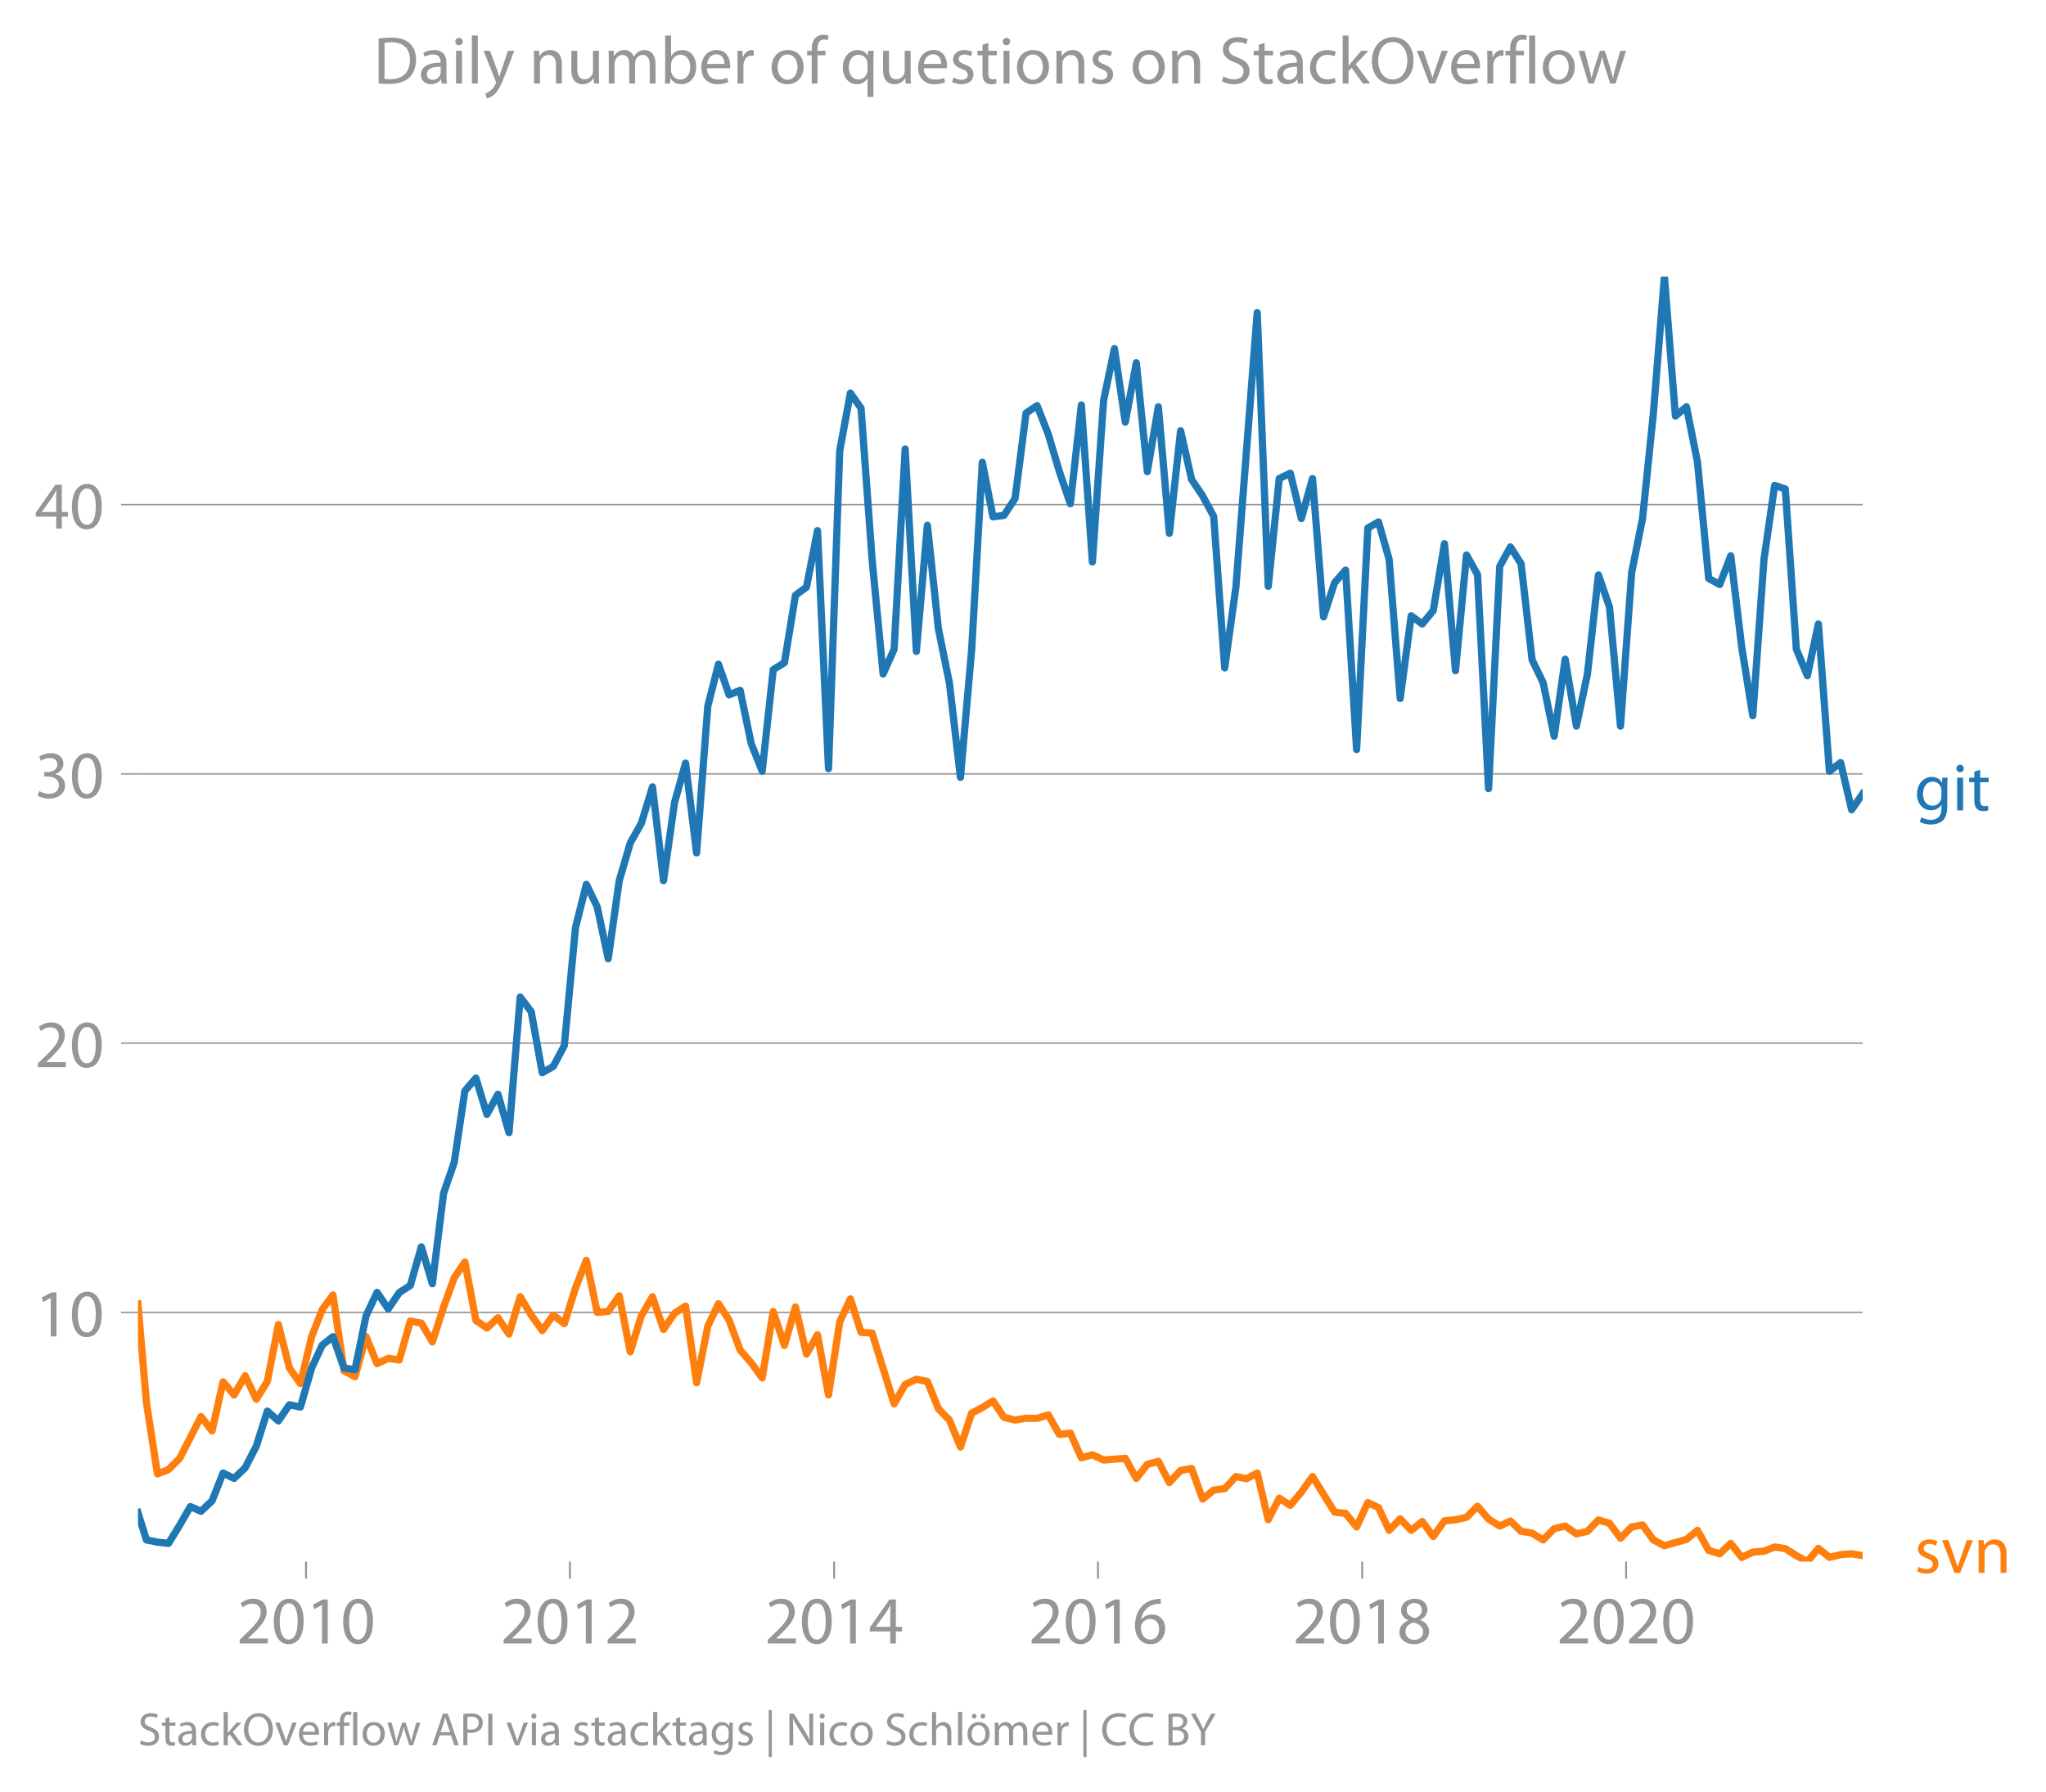
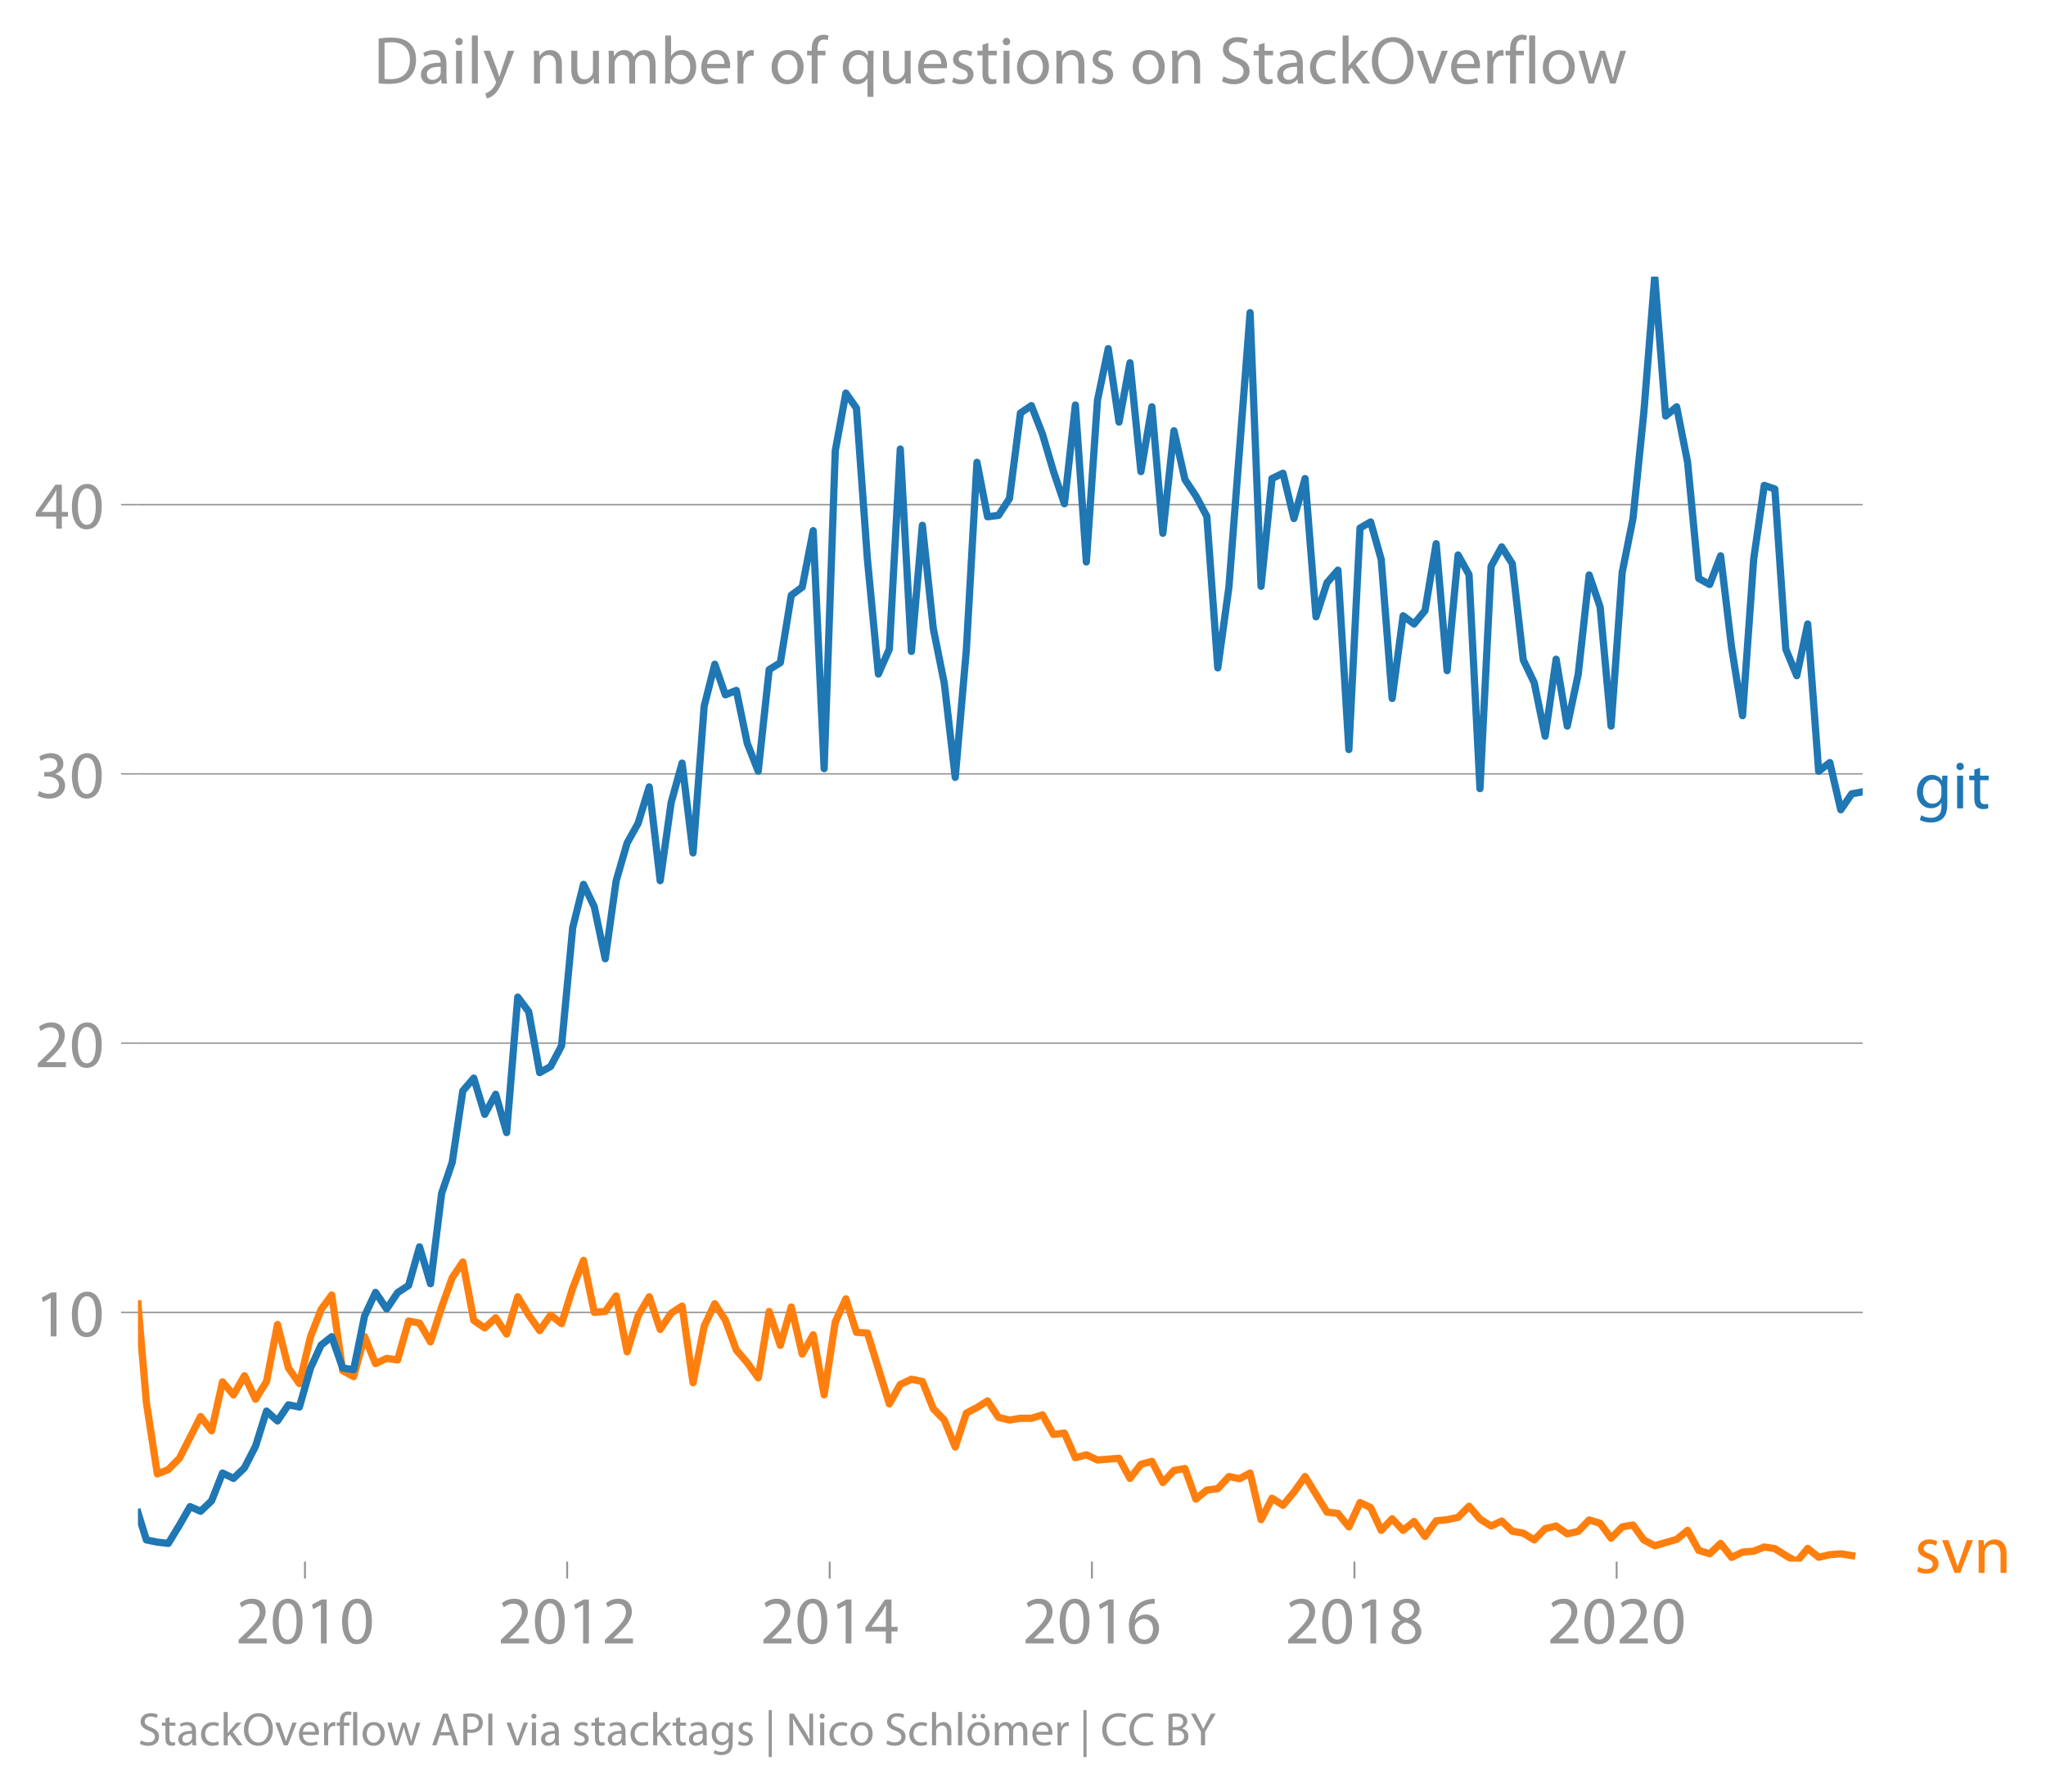
<svg xmlns="http://www.w3.org/2000/svg" xmlns:xlink="http://www.w3.org/1999/xlink" height="494.759" viewBox="0 0 423.643 371.069" width="564.857">
  <defs>
    <style>*{stroke-linecap:butt;stroke-linejoin:round}</style>
  </defs>
  <g id="figure_1">
    <path d="M0 371.07h423.643V0H0z" style="fill:none" id="patch_1" />
    <g id="axes_1">
      <path d="M28.563 323.405h357.12V57.293H28.563z" style="fill:none" id="patch_2" />
      <g id="matplotlib.axis_1">
        <g id="xtick_1">
          <g id="line2d_1">
            <defs>
-               <path d="M0 0v3.5" id="maf3d3c72cd" style="stroke:#969696;stroke-width:.4" />
-             </defs>
-             <use style="fill:#969696;stroke:#969696;stroke-width:.4" x="63.366" xlink:href="#maf3d3c72cd" y="323.405" />
-           </g>
-           <g style="fill:#969696" transform="matrix(.14 0 0 -.14 49.002 340.345)" id="text_1">
+               <path d="M0 0v3.5" id="m9267865792" style="stroke:#969696;stroke-width:.4" />
+             </defs>
+             <use style="fill:#969696;stroke:#969696;stroke-width:.4" x="63.145" xlink:href="#m9267865792" y="323.405" />
+           </g>
+           <g style="fill:#969696" transform="matrix(.14 0 0 -.14 48.782 340.345)" id="text_1">
            <defs>
              <path d="M2944 0v467H1075v13l333 307c877 845 1434 1466 1434 2234 0 595-378 1209-1274 1209-480 0-890-179-1178-422l180-397c192 160 505 352 883 352 621 0 825-390 825-813-6-627-486-1164-1548-2176L288 346V0h2656z" id="MyriadPro-Regular-32" transform="scale(.01563)" />
              <path d="M1677 4230c-845 0-1447-768-1447-2163C243 691 794-70 1606-70c922 0 1447 780 1447 2195 0 1325-499 2105-1376 2105zm-32-435c582 0 845-672 845-1696 0-1062-276-1734-852-1734-512 0-844 614-844 1696 0 1133 358 1734 851 1734z" id="MyriadPro-Regular-30" transform="scale(.01563)" />
              <path d="M1510 0h544v4160h-480l-908-486 108-429 724 390h12V0z" id="MyriadPro-Regular-31" transform="scale(.01563)" />
            </defs>
            <use xlink:href="#MyriadPro-Regular-32" />
            <use x="51.3" xlink:href="#MyriadPro-Regular-30" />
            <use x="102.6" xlink:href="#MyriadPro-Regular-31" />
            <use x="153.9" xlink:href="#MyriadPro-Regular-30" />
          </g>
        </g>
        <g id="xtick_2">
-           <use style="fill:#969696;stroke:#969696;stroke-width:.4" x="118.002" xlink:href="#maf3d3c72cd" y="323.405" id="line2d_2" />
-           <g style="fill:#969696" transform="matrix(.14 0 0 -.14 103.639 340.345)" id="text_2">
+           <use style="fill:#969696;stroke:#969696;stroke-width:.4" x="117.434" xlink:href="#m9267865792" y="323.405" id="line2d_2" />
+           <g style="fill:#969696" transform="matrix(.14 0 0 -.14 103.071 340.345)" id="text_2">
            <use xlink:href="#MyriadPro-Regular-32" />
            <use x="51.3" xlink:href="#MyriadPro-Regular-30" />
            <use x="102.6" xlink:href="#MyriadPro-Regular-31" />
            <use x="153.9" xlink:href="#MyriadPro-Regular-32" />
          </g>
        </g>
        <g id="xtick_3">
-           <use style="fill:#969696;stroke:#969696;stroke-width:.4" x="172.713" xlink:href="#maf3d3c72cd" y="323.405" id="line2d_3" />
-           <g style="fill:#969696" transform="matrix(.14 0 0 -.14 158.35 340.345)" id="text_3">
+           <use style="fill:#969696;stroke:#969696;stroke-width:.4" x="171.798" xlink:href="#m9267865792" y="323.405" id="line2d_3" />
+           <g style="fill:#969696" transform="matrix(.14 0 0 -.14 157.435 340.345)" id="text_3">
            <defs>
              <path d="M2560 0v1133h582v441h-582v2586h-608L96 1504v-371h1933V0h531zM666 1574v13l1017 1415c115 192 218 371 346 614h19c-13-218-19-435-19-653V1574H666z" id="MyriadPro-Regular-34" transform="scale(.01563)" />
            </defs>
            <use xlink:href="#MyriadPro-Regular-32" />
            <use x="51.3" xlink:href="#MyriadPro-Regular-30" />
            <use x="102.6" xlink:href="#MyriadPro-Regular-31" />
            <use x="153.9" xlink:href="#MyriadPro-Regular-34" />
          </g>
        </g>
        <g id="xtick_4">
-           <use style="fill:#969696;stroke:#969696;stroke-width:.4" x="227.349" xlink:href="#maf3d3c72cd" y="323.405" id="line2d_4" />
-           <g style="fill:#969696" transform="matrix(.14 0 0 -.14 212.986 340.345)" id="text_4">
+           <use style="fill:#969696;stroke:#969696;stroke-width:.4" x="226.087" xlink:href="#m9267865792" y="323.405" id="line2d_4" />
+           <g style="fill:#969696" transform="matrix(.14 0 0 -.14 211.724 340.345)" id="text_4">
            <defs>
              <path d="M2662 4224c-102 0-243-6-409-32-525-64-986-275-1331-614-410-410-704-1056-704-1876C218 621 800-70 1690-70c864 0 1382 704 1382 1465 0 813-518 1344-1254 1344-461 0-807-217-1005-480h-19c96 685 563 1331 1446 1479 160 25 307 32 422 25v461zM1690 365c-589 0-903 505-916 1190 0 103 26 186 64 250 154 301 468 512 807 512 518 0 857-359 857-954s-326-998-806-998h-6z" id="MyriadPro-Regular-36" transform="scale(.01563)" />
            </defs>
            <use xlink:href="#MyriadPro-Regular-32" />
            <use x="51.3" xlink:href="#MyriadPro-Regular-30" />
            <use x="102.6" xlink:href="#MyriadPro-Regular-31" />
            <use x="153.9" xlink:href="#MyriadPro-Regular-36" />
          </g>
        </g>
        <g id="xtick_5">
-           <use style="fill:#969696;stroke:#969696;stroke-width:.4" x="282.06" xlink:href="#maf3d3c72cd" y="323.405" id="line2d_5" />
-           <g style="fill:#969696" transform="matrix(.14 0 0 -.14 267.697 340.345)" id="text_5">
+           <use style="fill:#969696;stroke:#969696;stroke-width:.4" x="280.451" xlink:href="#m9267865792" y="323.405" id="line2d_5" />
+           <g style="fill:#969696" transform="matrix(.14 0 0 -.14 266.088 340.345)" id="text_5">
            <defs>
              <path d="M1062 2170c-512-218-825-589-825-1114C237 448 762-70 1632-70c794 0 1414 486 1414 1209 0 506-320 871-838 1075v20c512 243 685 620 685 972 0 519-403 1024-1210 1024-729 0-1286-448-1286-1107 0-358 198-717 659-934l6-19zm583-1831c-531 0-851 371-832 794 0 397 262 717 749 857 563-160 915-403 915-908 0-423-327-743-832-743zm6 3488c506 0 704-345 704-678 0-378-275-634-633-755-480 128-794 352-794 768 0 358 256 665 723 665z" id="MyriadPro-Regular-38" transform="scale(.01563)" />
            </defs>
            <use xlink:href="#MyriadPro-Regular-32" />
            <use x="51.3" xlink:href="#MyriadPro-Regular-30" />
            <use x="102.6" xlink:href="#MyriadPro-Regular-31" />
            <use x="153.9" xlink:href="#MyriadPro-Regular-38" />
          </g>
        </g>
        <g id="xtick_6">
-           <use style="fill:#969696;stroke:#969696;stroke-width:.4" x="336.696" xlink:href="#maf3d3c72cd" y="323.405" id="line2d_6" />
-           <g style="fill:#969696" transform="matrix(.14 0 0 -.14 322.333 340.345)" id="text_6">
+           <use style="fill:#969696;stroke:#969696;stroke-width:.4" x="334.74" xlink:href="#m9267865792" y="323.405" id="line2d_6" />
+           <g style="fill:#969696" transform="matrix(.14 0 0 -.14 320.377 340.345)" id="text_6">
            <use xlink:href="#MyriadPro-Regular-32" />
            <use x="51.3" xlink:href="#MyriadPro-Regular-30" />
            <use x="102.6" xlink:href="#MyriadPro-Regular-32" />
            <use x="153.9" xlink:href="#MyriadPro-Regular-30" />
          </g>
        </g>
      </g>
      <g id="matplotlib.axis_2">
        <g id="ytick_1">
-           <path clip-path="url(#p93c1621ff9)" d="M28.563 271.782h357.12" style="fill:none;stroke:#969696;stroke-linecap:square;stroke-width:.3" id="line2d_7" />
+           <path clip-path="url(#p20d7407ee3)" d="M28.563 271.782h357.12" style="fill:none;stroke:#969696;stroke-linecap:square;stroke-width:.3" id="line2d_7" />
          <g id="line2d_8">
            <defs>
-               <path d="M0 0h-3.5" id="m67d2a763c3" style="stroke:#969696;stroke-width:.3" />
-             </defs>
-             <use style="fill:#969696;stroke:#969696;stroke-width:.3" x="28.563" xlink:href="#m67d2a763c3" y="271.782" />
+               <path d="M0 0h-3.5" id="md02a6992a7" style="stroke:#969696;stroke-width:.3" />
+             </defs>
+             <use style="fill:#969696;stroke:#969696;stroke-width:.3" x="28.563" xlink:href="#md02a6992a7" y="271.782" />
          </g>
          <g style="fill:#969696" transform="matrix(.14 0 0 -.14 7.2 276.752)" id="text_7">
            <use xlink:href="#MyriadPro-Regular-31" />
            <use x="51.3" xlink:href="#MyriadPro-Regular-30" />
          </g>
        </g>
        <g id="ytick_2">
-           <path clip-path="url(#p93c1621ff9)" d="M28.563 216.023h357.12" style="fill:none;stroke:#969696;stroke-linecap:square;stroke-width:.3" id="line2d_9" />
-           <use style="fill:#969696;stroke:#969696;stroke-width:.3" x="28.563" xlink:href="#m67d2a763c3" y="216.023" id="line2d_10" />
+           <path clip-path="url(#p20d7407ee3)" d="M28.563 216.023h357.12" style="fill:none;stroke:#969696;stroke-linecap:square;stroke-width:.3" id="line2d_9" />
+           <use style="fill:#969696;stroke:#969696;stroke-width:.3" x="28.563" xlink:href="#md02a6992a7" y="216.023" id="line2d_10" />
          <g style="fill:#969696" transform="matrix(.14 0 0 -.14 7.2 220.993)" id="text_8">
            <use xlink:href="#MyriadPro-Regular-32" />
            <use x="51.3" xlink:href="#MyriadPro-Regular-30" />
          </g>
        </g>
        <g id="ytick_3">
-           <path clip-path="url(#p93c1621ff9)" d="M28.563 160.263h357.12" style="fill:none;stroke:#969696;stroke-linecap:square;stroke-width:.3" id="line2d_11" />
-           <use style="fill:#969696;stroke:#969696;stroke-width:.3" x="28.563" xlink:href="#m67d2a763c3" y="160.263" id="line2d_12" />
+           <path clip-path="url(#p20d7407ee3)" d="M28.563 160.263h357.12" style="fill:none;stroke:#969696;stroke-linecap:square;stroke-width:.3" id="line2d_11" />
+           <use style="fill:#969696;stroke:#969696;stroke-width:.3" x="28.563" xlink:href="#md02a6992a7" y="160.263" id="line2d_12" />
          <g style="fill:#969696" transform="matrix(.14 0 0 -.14 7.2 165.233)" id="text_9">
            <defs>
              <path d="M269 211C474 77 883-70 1350-70c999 0 1517 582 1517 1248 0 582-416 966-928 1068v13c512 186 768 551 768 979 0 506-371 992-1190 992-448 0-871-160-1088-320l147-409c179 128 499 275 832 275 518 0 730-294 730-627 0-493-519-704-928-704H896v-423h314c544 0 1068-249 1075-832 6-345-218-806-941-806-390 0-762 160-922 262L269 211z" id="MyriadPro-Regular-33" transform="scale(.01563)" />
            </defs>
            <use xlink:href="#MyriadPro-Regular-33" />
            <use x="51.3" xlink:href="#MyriadPro-Regular-30" />
          </g>
        </g>
        <g id="ytick_4">
-           <path clip-path="url(#p93c1621ff9)" d="M28.563 104.503h357.12" style="fill:none;stroke:#969696;stroke-linecap:square;stroke-width:.3" id="line2d_13" />
-           <use style="fill:#969696;stroke:#969696;stroke-width:.3" x="28.563" xlink:href="#m67d2a763c3" y="104.503" id="line2d_14" />
+           <path clip-path="url(#p20d7407ee3)" d="M28.563 104.503h357.12" style="fill:none;stroke:#969696;stroke-linecap:square;stroke-width:.3" id="line2d_13" />
+           <use style="fill:#969696;stroke:#969696;stroke-width:.3" x="28.563" xlink:href="#md02a6992a7" y="104.503" id="line2d_14" />
          <g style="fill:#969696" transform="matrix(.14 0 0 -.14 7.2 109.473)" id="text_10">
            <use xlink:href="#MyriadPro-Regular-34" />
            <use x="51.3" xlink:href="#MyriadPro-Regular-30" />
          </g>
        </g>
      </g>
-       <path clip-path="url(#p93c1621ff9)" d="m28.563 270.04 1.76 20.449 2.282 14.75 2.282-.9 2.32-2.338 4.415-8.634 2.284 2.95 2.283-10.145 2.283 2.71 2.282-3.97 2.32 4.857 2.283-3.675 2.285-11.793 2.28 9.005 2.284 3.226 2.32-9.713 2.208-5.634 2.206-3 2.284 15.679 2.283 1.229 2.283-8.292 2.282 5.594 2.32-1.08 2.283.318 2.285-8.052 2.28.432 2.284 3.885 2.32-7.195 2.208-6.09 2.206-3.263 2.284 12.105 2.283 1.565 2.283-2.122 2.283 3.381 2.32-7.734 2.282 3.795 2.285 3.22 2.281-3.22 2.283 1.78 2.32-7.374 2.245-5.731 2.244 10.767 2.284-.185 2.283-3.232 2.283 11.595 2.282-7.458 2.32-3.957 2.283 6.769 2.285-3.352 2.28-1.48 2.284 15.87 2.32-11.692 2.208-4.67 2.206 3.411 2.284 6.188 2.283 2.626 2.283 3.136 2.283-13.748 2.32 7.014 2.282-7.95 2.285 9.75 2.281-3.988 2.283 12.441 2.32-15.11 2.208-4.766 2.206 6.925 2.284.138 4.566 14.684 2.283-4.03 2.32-1.079 2.283.462 2.284 5.654 2.281 2.338 2.283 5.576 2.32-7.015 2.208-1.15 2.206-1.368 2.284 3.4 2.283.557 2.283-.371 2.283.012 2.32-.72 2.283 4.053 2.284-.276 2.281 5.109 2.283-.612 2.32 1.08 4.49-.36 2.283 4.167 2.283-2.908 2.283-.624 2.283 4.4 2.32-2.517 2.283-.396 2.284 6.331 2.281-1.87 2.283-.288 2.32-2.518 2.208.456 2.206-1.176 2.285 9.66 2.282-4.443 2.283 1.469 2.283-2.728 2.32-3.238 4.567 7.375 2.281.263 2.283 2.794 2.32-5.036 2.208 1.034 2.206 4.722 2.285-2.398 2.282 2.398 2.283-1.84 2.283 3.099 2.32-3.238 2.283-.234 2.284-.485 2.281-2.303 2.283 2.662 2.32 1.44 2.208-1.035 2.206 2.114 2.285.395 2.282 1.403 2.283-2.332 2.283-.546 2.32 1.62 2.283-.516 2.284-2.363 2.281.69 2.283 3.088 2.32-2.339 2.246-.397 2.243 3.095 2.285 1.2 4.565-1.302 2.283-1.876 2.32 4.137 2.283.713 2.284-2.152 2.281 2.896 2.283-1.097 2.32-.18 2.208-.874 2.206.334 2.285 1.445 2.282 1.253 2.283-2.74 2.283 1.84 2.32-.539 2.283-.186 2.284.366h0" style="fill:none;stroke:#ff7f0e;stroke-linecap:square;stroke-width:1.5" id="line2d_15" />
-       <path clip-path="url(#p93c1621ff9)" d="m28.563 313.254 1.76 5.654 2.282.456 2.282.264 2.32-3.777 2.209-3.842 2.206.964 2.284-2.159 2.283-5.756 2.283 1.11 2.282-2.189 2.32-4.497 2.283-7.254 2.285 2.038 2.28-3.34 2.284.462 2.32-8.094 2.208-4.74 2.206-1.735 2.284 6.487 2.283.348 2.283-11.128 2.282-4.88 2.32 3.417 2.283-3.37 2.285-1.487 2.28-7.992 2.284 7.633 2.32-18.707 2.208-6.424 2.206-14.8 2.284-2.645 2.283 7.501 2.283-4.155 2.283 7.932 2.32-28.06 2.282 3.028 2.285 12.621 2.281-1.283 2.283-4.293 2.32-24.462 2.245-8.956 2.244 4.639 2.284 10.768 2.283-16.164 2.283-7.812 2.282-4.06 2.32-7.554 2.283 19.42 2.285-16.182 2.28-8.167 2.284 18.599 2.32-30.398 2.208-8.672 2.206 6.334 2.284-.918 2.283 10.99 2.283 5.738 2.283-21.027 2.32-1.439 2.282-13.963 2.285-1.685 2.281-11.698 2.283 49.29 2.32-65.832 2.208-11.948 2.206 3.134 2.284 31.304 2.283 23.737 2.283-5.15 2.283-41.437 2.32 41.91 2.283-26.123 2.284 21.447 2.281 11.265 2.283 19.492 2.32-26.44 2.208-38.801 2.206 11.28 2.284-.288 2.283-3.489 2.283-17.7 2.283-1.546 2.32 5.936 2.283 7.692 2.284 6.697 2.281-20.451 2.283 32.502 2.32-33.455 2.245-10.718 2.244 15.214 2.284-12.279 2.283 22.532 2.283-13.424 2.283 26.195 2.32-21.225 2.283 10.085 2.284 3.405 2.281 4.215 2.283 31.4 2.32-16.728 4.414-56.84 2.285 56.666 2.282-22.31 2.283-1.11 2.283 9.384 2.32-8.274 2.283 28.63 2.284-7.046 2.281-2.62 2.283 37.155 2.32-45.866 2.208-1.272 2.206 7.747 2.285 28.815 2.282-17.124 2.283 1.697 2.283-2.776 2.32-13.85 2.283 26.291 2.284-23.952 2.281 4.065 2.283 44.32 2.32-46.047 2.208-4.009 2.206 3.47 2.285 19.923 2.282 4.718 2.283 11.08 2.283-15.936 2.32 13.85 2.283-10.738 2.284-20.56 2.281 6.62 2.283 24.678 2.32-31.837 2.246-11.146 2.243-21.77 2.285-28.324 2.282 28.863 2.283-1.912 2.283 11.445 2.32 24.103 2.283 1.253 2.284-5.93 2.281 18.94 2.283 14.157 2.32-32.377 2.208-15.315 2.206.745 2.285 33.162 2.282 5.51 2.283-10.714 2.283 30.5 2.32-1.798 2.283 9.772 2.284-3.297h0" style="fill:none;stroke:#1f77b4;stroke-linecap:square;stroke-width:1.5" id="line2d_16" />
-       <g style="fill:#1f77b4" transform="matrix(.14 0 0 -.14 396.397 167.829)" id="text_11">
+       <path clip-path="url(#p20d7407ee3)" d="m28.563 270.04 1.75 20.449 2.266 14.75 2.268-.9L37.153 302l4.386-8.634 2.27 2.95 2.268-10.145 2.268 2.71 2.269-3.97 2.305 4.857 2.268-3.675 2.27-11.793 2.267 9.005 2.268 3.226 2.305-9.713 2.194-5.634 2.193-3 2.27 15.679 2.268 1.229 2.268-8.292 2.268 5.594 2.306-1.08 2.268.318 2.27-8.052 2.266.432 2.269 3.885 2.305-7.195 2.194-6.09 2.192-3.263 2.27 12.105 2.268 1.565 2.269-2.122 2.268 3.381 2.305-7.734 2.269 3.795 2.27 3.22 2.266-3.22 2.268 1.78 2.306-7.374 2.23-5.731 2.23 10.767 2.27-.185 2.268-3.232 2.269 11.595 2.268-7.458 2.305-3.957 2.269 6.769 2.27-3.352 2.266-1.48 2.268 15.87 2.306-11.692 2.194-4.67 2.192 3.411 2.27 6.188 2.268 2.626 2.268 3.136 2.269-13.748 2.305 7.014 2.268-7.95 2.27 9.75 2.267-3.988 2.268 12.441 2.306-15.11 2.193-4.766 2.193 6.925 2.27.138 4.536 14.684 2.268-4.03 2.306-1.079 2.268.462 2.27 5.654 2.267 2.338 2.268 5.576 2.305-7.015 2.194-1.15 2.192-1.368 2.27 3.4 2.269.557 2.268-.371 2.268.012 2.305-.72 2.269 4.053 2.27-.276 2.266 5.109 2.269-.612 2.305 1.08 4.46-.36 2.27 4.167 2.269-2.908 2.268-.624 2.268 4.4 2.306-2.517 2.268-.396 2.27 6.331 2.266-1.87 2.269-.288 2.305-2.518 2.194.456 2.192-1.176 2.27 9.66 2.268-4.443 2.269 1.469 2.268-2.728 2.305-3.238 4.538 7.375 2.267.263 2.268 2.794 2.306-5.036 2.194 1.034 2.192 4.722 2.27-2.398 2.268 2.398 2.268-1.84 2.268 3.099 2.306-3.238 2.268-.234 2.27-.485 2.267-2.303 2.268 2.662 2.305 1.44 2.194-1.035 2.193 2.114 2.27.395 2.268 1.403 2.268-2.332 2.268-.546 2.306 1.62 2.268-.516 2.27-2.363 2.266.69 2.269 3.088 2.305-2.339 2.231-.397 2.23 3.095 2.27 1.2 4.536-1.302 2.268-1.876 2.306 4.137 2.268.713 2.27-2.152 2.266 2.896 2.269-1.097 2.305-.18 2.194-.874 2.192.334 2.27 1.445 2.268 1.253 2.269-2.74 2.268 1.84 2.305-.539 2.269-.186 2.27.366h0" style="fill:none;stroke:#ff7f0e;stroke-linecap:square;stroke-width:1.5" id="line2d_15" />
+       <path clip-path="url(#p20d7407ee3)" d="m28.563 313.254 1.75 5.654 2.266.456 2.268.264 2.306-3.777 2.194-3.842 2.192.964 2.27-2.159 2.268-5.756 2.268 1.11 2.269-2.189 2.305-4.497 2.268-7.254 2.27 2.038 2.267-3.34 2.268.462 2.305-8.094 2.194-4.74 2.193-1.735 2.27 6.487 2.268.348 2.268-11.128 2.268-4.88 2.306 3.417 2.268-3.37 2.27-1.487 2.266-7.992 2.269 7.633 2.305-18.707 2.194-6.424 2.192-14.8 2.27-2.645 2.268 7.501 2.269-4.155 2.268 7.932 2.305-28.06 2.269 3.028 2.27 12.621 2.266-1.283 2.268-4.293 2.306-24.462 2.23-8.956 2.23 4.639 2.27 10.768 2.268-16.164 2.269-7.812 2.268-4.06 2.305-7.554 2.269 19.42 2.27-16.182 2.266-8.167 2.268 18.599 2.306-30.398 2.194-8.672 2.192 6.334 2.27-.918 2.268 10.99 2.268 5.738 2.269-21.027 2.305-1.439 2.268-13.963 2.27-1.685 2.267-11.698 2.268 49.29 2.306-65.832 2.193-11.948 2.193 3.134 2.27 31.304 2.268 23.737 2.268-5.15 2.268-41.437 2.306 41.91 2.268-26.123 2.27 21.447 2.267 11.265 2.268 19.492 2.305-26.44 2.194-38.801 2.192 11.28 2.27-.288 2.269-3.489 2.268-17.7 2.268-1.546 2.305 5.936 2.269 7.692 2.27 6.697 2.266-20.451 2.269 32.502 2.305-33.455L229.47 72.2l2.23 15.214 2.27-12.279 2.268 22.532 2.268-13.424 2.268 26.195 2.306-21.225 2.268 10.085 2.27 3.405 2.266 4.215 2.269 31.4 2.305-16.728 4.386-56.84 2.27 56.666 2.268-22.31 2.269-1.11 2.268 9.384 2.305-8.274 2.268 28.63 2.27-7.046 2.267-2.62 2.268 37.155 2.306-45.866 2.194-1.272 2.192 7.747 2.27 28.815 2.268-17.124 2.268 1.697 2.268-2.776 2.306-13.85 2.268 26.291 2.27-23.952 2.267 4.065 2.268 44.32 2.305-46.047 2.194-4.009 2.193 3.47 2.27 19.923 2.268 4.718 2.268 11.08 2.268-15.936 2.306 13.85 2.268-10.738 2.27-20.56 2.266 6.62 2.269 24.678 2.305-31.837 2.231-11.146 2.23-21.77 2.27-28.324 2.268 28.863 2.268-1.912 2.268 11.445 2.306 24.103 2.268 1.253 2.27-5.93 2.266 18.94 2.269 14.157 2.305-32.377 2.194-15.315 2.192.745 2.27 33.162 2.268 5.51 2.269-10.714 2.268 30.5 2.305-1.798 2.269 9.772 2.27-3.297 2.266-.42h0" style="fill:none;stroke:#1f77b4;stroke-linecap:square;stroke-width:1.5" id="line2d_16" />
+       <g style="fill:#1f77b4" transform="matrix(.14 0 0 -.14 396.397 167.41)" id="text_11">
        <defs>
          <path d="M3110 2246c0 378 13 628 26 852h-493l-25-468h-13c-135 256-429 538-967 538-710 0-1395-595-1395-1645C243 666 794 13 1562 13c480 0 812 230 985 518h13V186c0-781-422-1082-998-1082-384 0-704 115-909 243l-141-429c250-166 659-256 1030-256 391 0 826 90 1127 372 301 268 441 704 441 1414v1798zm-556-928c0-96-13-204-45-300-122-359-435-576-781-576-608 0-915 505-915 1113 0 717 384 1171 921 1171 410 0 685-268 788-595 25-77 32-160 32-256v-557z" id="MyriadPro-Regular-67" transform="scale(.01563)" />
          <path d="M1030 0v3098H467V0h563zM749 4320c-205 0-352-154-352-352 0-192 141-346 339-346 224 0 365 154 358 346 0 198-134 352-345 352z" id="MyriadPro-Regular-69" transform="scale(.01563)" />
          <path d="M595 3667v-569H115v-429h480V979c0-365 58-640 218-806C947 19 1158-70 1421-70c217 0 390 38 499 83l-26 422c-83-25-172-38-326-38-314 0-422 217-422 601v1671h806v429h-806v742l-551-173z" id="MyriadPro-Regular-74" transform="scale(.01563)" />
        </defs>
        <use xlink:href="#MyriadPro-Regular-67" />
        <use x="55.9" xlink:href="#MyriadPro-Regular-69" />
        <use x="79.3" xlink:href="#MyriadPro-Regular-74" />
      </g>
      <g style="fill:#ff7f0e" transform="matrix(.14 0 0 -.14 396.397 325.73)" id="text_12">
        <defs>
          <path d="M250 147C467 19 781-70 1120-70c736 0 1158 390 1158 934 0 461-275 730-812 934-404 154-589 269-589 525 0 231 185 423 518 423 288 0 512-103 634-180l141 410c-173 102-448 192-762 192-666 0-1069-410-1069-909 0-371 263-678 819-877 416-153 576-300 576-569 0-256-192-461-601-461-282 0-576 115-743 224L250 147z" id="MyriadPro-Regular-73" transform="scale(.01563)" />
          <path d="M83 3098 1261 0h537l1216 3098h-588l-602-1741c-102-282-192-538-262-794h-20c-64 256-147 512-249 794L685 3098H83z" id="MyriadPro-Regular-76" transform="scale(.01563)" />
          <path d="M467 0h563v1862c0 96 13 192 39 263 96 313 384 576 755 576 531 0 717-416 717-915V0h563v1850c0 1062-666 1318-1094 1318-512 0-871-288-1024-582h-13l-32 512H442c19-256 25-519 25-839V0z" id="MyriadPro-Regular-6e" transform="scale(.01563)" />
        </defs>
        <use xlink:href="#MyriadPro-Regular-73" />
        <use x="39.6" xlink:href="#MyriadPro-Regular-76" />
        <use x="87.7" xlink:href="#MyriadPro-Regular-6e" />
      </g>
      <g style="fill:#969696" transform="matrix(.09716 0 0 -.09716 28.563 361.44)" id="text_13">
        <defs>
          <path d="M269 211C499 58 954-70 1370-70c1017 0 1510 582 1510 1248 0 633-371 985-1101 1267-595 230-857 429-857 832 0 294 224 646 812 646 391 0 679-128 820-205l153 455c-192 109-512 211-953 211-839 0-1396-499-1396-1171 0-608 436-973 1140-1223 582-224 812-454 812-857 0-435-332-736-902-736-384 0-749 128-998 281L269 211z" id="MyriadPro-Regular-53" transform="scale(.01563)" />
          <path d="M2643 1901c0 621-230 1267-1177 1267-391 0-762-109-1018-275l128-371c218 140 518 230 806 230 634 0 704-461 704-717v-64C890 1978 224 1568 224 819c0-448 320-889 947-889 442 0 775 217 947 460h20l44-390h512c-38 211-51 474-51 742v1159zm-544-858c0-57-13-121-32-179-89-262-345-518-749-518-288 0-531 172-531 537 0 602 698 711 1312 698v-538z" id="MyriadPro-Regular-61" transform="scale(.01563)" />
          <path d="M2579 538c-160-71-371-154-691-154-614 0-1075 442-1075 1158 0 647 384 1172 1094 1172 307 0 519-71 653-148l128 436c-154 76-448 160-781 160-1011 0-1664-692-1664-1645C243 570 851-70 1786-70c416 0 742 108 889 185l-96 423z" id="MyriadPro-Regular-63" transform="scale(.01563)" />
          <path d="M1024 4544H467V0h557v1165l288 320L2381 0h685L1702 1824l1197 1274h-678l-909-1069c-90-109-198-243-275-352h-13v2867z" id="MyriadPro-Regular-6b" transform="scale(.01563)" />
          <path d="M2234 4384c-1152 0-2004-896-2004-2266C230 813 1030-70 2170-70c1100 0 2003 787 2003 2272 0 1280-762 2182-1939 2182zm-26-454c928 0 1376-896 1376-1754 0-979-499-1792-1382-1792-877 0-1376 826-1376 1747 0 947 460 1799 1382 1799z" id="MyriadPro-Regular-4f" transform="scale(.01563)" />
          <path d="M2957 1446c6 58 19 148 19 263 0 569-269 1459-1280 1459-902 0-1453-736-1453-1670C243 563 813-70 1766-70c493 0 832 108 1031 198l-96 403c-211-89-455-160-858-160-563 0-1049 314-1062 1075h2176zM787 1850c45 390 295 915 864 915 634 0 787-557 781-915H787z" id="MyriadPro-Regular-65" transform="scale(.01563)" />
          <path d="M467 0h557v1651c0 96 13 186 26 263 76 422 358 723 755 723 77 0 134-7 192-19v531c-51 13-96 19-160 19-378 0-717-262-858-678h-25l-20 608H442c19-288 25-602 25-967V0z" id="MyriadPro-Regular-72" transform="scale(.01563)" />
          <path d="M1082 0v2669h748v429h-748v166c0 474 121 896 601 896 160 0 275-32 359-70l76 435c-108 45-281 89-480 89-262 0-544-83-755-288-262-249-358-646-358-1081v-147H90v-429h435V0h557z" id="MyriadPro-Regular-66" transform="scale(.01563)" />
          <path d="M467 0h563v4544H467V0z" id="MyriadPro-Regular-6c" transform="scale(.01563)" />
          <path d="M1779 3168c-857 0-1536-608-1536-1645C243 544 890-70 1728-70c749 0 1542 499 1542 1644 0 948-601 1594-1491 1594zm-13-422c666 0 928-666 928-1191 0-697-403-1203-940-1203-551 0-941 512-941 1190 0 589 288 1204 953 1204z" id="MyriadPro-Regular-6f" transform="scale(.01563)" />
          <path d="M115 3098 1050 0h512l499 1472c109 333 205 653 281 1024h13c77-365 167-672 275-1018L3104 0h512l998 3098h-556l-442-1556c-102-364-186-691-237-1004h-19c-70 313-160 640-275 1011l-480 1549h-474l-505-1575c-103-339-205-672-276-985h-19c-57 320-141 640-230 985L691 3098H115z" id="MyriadPro-Regular-77" transform="scale(.01563)" />
          <path d="M2714 1357 3174 0h596L2298 4314h-672L160 0h576l448 1357h1530zm-1415 435 423 1248c83 262 153 525 217 781h13c64-250 128-506 224-787l422-1242H1299z" id="MyriadPro-Regular-41" transform="scale(.01563)" />
          <path d="M486 0h557v1728c128-32 282-38 448-38 544 0 1024 160 1319 473 217 224 332 531 332 922 0 384-140 697-377 902-256 231-659 359-1210 359-448 0-800-39-1069-84V0zm557 3859c96 26 282 45 525 45 614 0 1018-275 1018-845 0-595-410-921-1082-921-186 0-339 12-461 44v1677z" id="MyriadPro-Regular-50" transform="scale(.01563)" />
          <path d="M486 4314V0h557v4314H486z" id="MyriadPro-Regular-49" transform="scale(.01563)" />
          <path d="M550 4800v-6400h429v6400H550z" id="MyriadPro-Regular-7c" transform="scale(.01563)" />
          <path d="M1011 0v1843c0 717-13 1235-45 1779l20 7c217-467 505-960 806-1440L3162 0h563v4314h-525V2509c0-672 13-1197 64-1773l-13-6c-205 441-454 896-774 1401L1094 4314H486V0h525z" id="MyriadPro-Regular-4e" transform="scale(.01563)" />
          <path d="M467 0h563v1869c0 109 7 192 39 269 102 307 390 563 755 563 531 0 717-423 717-922V0h563v1843c0 1069-666 1325-1082 1325-211 0-409-64-576-160-172-96-313-237-403-397h-13v1933H467V0z" id="MyriadPro-Regular-68" transform="scale(.01563)" />
          <path d="M1165 3648c185 0 313 154 313 326 0 186-134 327-313 327s-327-147-327-327c0-172 135-326 320-326h7zm1184 0c185 0 313 154 313 326 0 186-134 327-313 327s-320-147-320-327c0-172 128-326 313-326h7zm-570-480c-857 0-1536-608-1536-1645C243 544 890-70 1728-70c749 0 1542 499 1542 1644 0 948-601 1594-1491 1594zm-13-422c666 0 928-666 928-1191 0-697-403-1203-940-1203-551 0-941 512-941 1190 0 589 288 1204 953 1204z" id="MyriadPro-Regular-f6" transform="scale(.01563)" />
          <path d="M467 0h551v1869c0 96 12 192 44 275 90 282 346 563 698 563 429 0 646-358 646-851V0h551v1914c0 102 19 204 45 281 96 275 345 512 665 512 455 0 672-358 672-953V0h551v1824c0 1075-608 1344-1018 1344-294 0-499-77-685-218-128-96-249-230-345-403h-13c-135 365-455 621-877 621-512 0-800-275-973-570h-19l-26 500H442c19-256 25-519 25-839V0z" id="MyriadPro-Regular-6d" transform="scale(.01563)" />
          <path d="M3386 582c-224-108-570-179-909-179-1050 0-1658 679-1658 1735 0 1132 672 1779 1683 1779 359 0 660-77 871-179l134 454c-147 77-486 192-1024 192-1337 0-2253-915-2253-2266C230 704 1146-70 2362-70c524 0 934 108 1139 211l-115 441z" id="MyriadPro-Regular-43" transform="scale(.01563)" />
          <path d="M486 13c186-26 480-51 864-51 704 0 1191 128 1492 403 217 211 364 493 364 864 0 640-480 979-889 1081v13c454 167 729 531 729 947 0 340-134 596-358 762-269 218-627 314-1184 314-390 0-774-39-1018-90V13zm557 3865c90 20 237 39 493 39 563 0 947-199 947-704 0-416-345-723-934-723h-506v1388zm0-1811h461c608 0 1114-243 1114-832 0-627-532-838-1108-838-198 0-358 6-467 25v1645z" id="MyriadPro-Regular-42" transform="scale(.01563)" />
          <path d="M2010 0v1837l1446 2477h-634l-620-1191c-167-326-314-608-436-889h-12c-135 300-263 563-429 889L717 4314H83l1363-2484V0h564z" id="MyriadPro-Regular-59" transform="scale(.01563)" />
        </defs>
        <use xlink:href="#MyriadPro-Regular-53" />
        <use x="49.3" xlink:href="#MyriadPro-Regular-74" />
        <use x="82.4" xlink:href="#MyriadPro-Regular-61" />
        <use x="130.6" xlink:href="#MyriadPro-Regular-63" />
        <use x="175.4" xlink:href="#MyriadPro-Regular-6b" />
        <use x="222.3" xlink:href="#MyriadPro-Regular-4f" />
        <use x="291.2" xlink:href="#MyriadPro-Regular-76" />
        <use x="339.3" xlink:href="#MyriadPro-Regular-65" />
        <use x="389.4" xlink:href="#MyriadPro-Regular-72" />
        <use x="422.1" xlink:href="#MyriadPro-Regular-66" />
        <use x="451.3" xlink:href="#MyriadPro-Regular-6c" />
        <use x="474.9" xlink:href="#MyriadPro-Regular-6f" />
        <use x="529.8" xlink:href="#MyriadPro-Regular-77" />
        <use x="603.4" xlink:href="#MyriadPro-Regular-20" />
        <use x="624.6" xlink:href="#MyriadPro-Regular-41" />
        <use x="685.8" xlink:href="#MyriadPro-Regular-50" />
        <use x="739" xlink:href="#MyriadPro-Regular-49" />
        <use x="762.9" xlink:href="#MyriadPro-Regular-20" />
        <use x="784.1" xlink:href="#MyriadPro-Regular-76" />
        <use x="832.2" xlink:href="#MyriadPro-Regular-69" />
        <use x="855.6" xlink:href="#MyriadPro-Regular-61" />
        <use x="903.8" xlink:href="#MyriadPro-Regular-20" />
        <use x="925" xlink:href="#MyriadPro-Regular-73" />
        <use x="964.6" xlink:href="#MyriadPro-Regular-74" />
        <use x="997.7" xlink:href="#MyriadPro-Regular-61" />
        <use x="1045.9" xlink:href="#MyriadPro-Regular-63" />
        <use x="1090.7" xlink:href="#MyriadPro-Regular-6b" />
        <use x="1137.6" xlink:href="#MyriadPro-Regular-74" />
        <use x="1170.7" xlink:href="#MyriadPro-Regular-61" />
        <use x="1218.9" xlink:href="#MyriadPro-Regular-67" />
        <use x="1274.8" xlink:href="#MyriadPro-Regular-73" />
        <use x="1314.4" xlink:href="#MyriadPro-Regular-20" />
        <use x="1335.6" xlink:href="#MyriadPro-Regular-7c" />
        <use x="1359.5" xlink:href="#MyriadPro-Regular-20" />
        <use x="1380.7" xlink:href="#MyriadPro-Regular-4e" />
        <use x="1446.5" xlink:href="#MyriadPro-Regular-69" />
        <use x="1469.9" xlink:href="#MyriadPro-Regular-63" />
        <use x="1514.7" xlink:href="#MyriadPro-Regular-6f" />
        <use x="1569.6" xlink:href="#MyriadPro-Regular-20" />
        <use x="1590.8" xlink:href="#MyriadPro-Regular-53" />
        <use x="1640.1" xlink:href="#MyriadPro-Regular-63" />
        <use x="1684.9" xlink:href="#MyriadPro-Regular-68" />
        <use x="1740.4" xlink:href="#MyriadPro-Regular-6c" />
        <use x="1764" xlink:href="#MyriadPro-Regular-f6" />
        <use x="1818.9" xlink:href="#MyriadPro-Regular-6d" />
        <use x="1902.3" xlink:href="#MyriadPro-Regular-65" />
        <use x="1952.4" xlink:href="#MyriadPro-Regular-72" />
        <use x="1985.1" xlink:href="#MyriadPro-Regular-20" />
        <use x="2006.3" xlink:href="#MyriadPro-Regular-7c" />
        <use x="2030.2" xlink:href="#MyriadPro-Regular-20" />
        <use x="2051.4" xlink:href="#MyriadPro-Regular-43" />
        <use x="2109.4" xlink:href="#MyriadPro-Regular-43" />
        <use x="2167.4" xlink:href="#MyriadPro-Regular-20" />
        <use x="2188.6" xlink:href="#MyriadPro-Regular-42" />
        <use x="2242.8" xlink:href="#MyriadPro-Regular-59" />
      </g>
      <g style="fill:#969696" transform="matrix(.14 0 0 -.14 77.337 17.293)" id="text_14">
        <defs>
          <path d="M486 13c282-32 615-51 1012-51 838 0 1504 217 1907 620 403 397 621 973 621 1677 0 698-224 1197-608 1549-378 352-948 538-1748 538-441 0-844-39-1184-90V13zm557 3833c147 32 365 58 653 58 1178 0 1754-646 1747-1664 0-1165-646-1830-1837-1830-217 0-422 6-563 32v3404z" id="MyriadPro-Regular-44" transform="scale(.01563)" />
          <path d="M58 3098 1203 243c26-70 39-115 39-147s-20-77-45-134c-128-288-320-506-474-628-166-140-352-230-493-275l141-473c141 25 416 121 691 364 384 333 660 877 1063 1940l845 2208h-596l-614-1818c-77-224-141-461-198-646h-13c-51 185-128 428-199 633L672 3098H58z" id="MyriadPro-Regular-79" transform="scale(.01563)" />
          <path d="M3059 3098h-563V1197c0-103-19-205-51-288-103-250-365-512-743-512-512 0-691 397-691 985v1716H448V1286C448 198 1030-70 1517-70c550 0 877 326 1024 576h13l32-506h499c-19 243-26 525-26 845v2253z" id="MyriadPro-Regular-75" transform="scale(.01563)" />
          <path d="M467 800c0-275-13-589-25-800h486l26 512h19c230-410 589-582 1037-582 691 0 1388 550 1388 1657 7 941-537 1581-1305 1581-499 0-858-224-1056-570h-13v1946H467V800zm557 998c0 90 19 167 32 231 115 429 474 691 858 691 601 0 921-531 921-1152 0-710-352-1190-941-1190-409 0-736 268-844 659-13 64-26 134-26 205v556z" id="MyriadPro-Regular-62" transform="scale(.01563)" />
          <path d="M2579-1267h563v3513c0 320 7 589 20 852h-532l-19-468h-13c-153 301-473 538-953 538-653 0-1402-512-1402-1670C243 557 832-70 1555-70c499 0 845 243 1011 550h13v-1747zm0 2528c0-83-19-192-45-269-128-390-441-614-806-614-621 0-915 537-915 1152 0 697 352 1190 934 1190 423 0 723-294 807-640 19-70 25-160 25-237v-582z" id="MyriadPro-Regular-71" transform="scale(.01563)" />
        </defs>
        <use xlink:href="#MyriadPro-Regular-44" />
        <use x="66.6" xlink:href="#MyriadPro-Regular-61" />
        <use x="114.8" xlink:href="#MyriadPro-Regular-69" />
        <use x="138.2" xlink:href="#MyriadPro-Regular-6c" />
        <use x="161.8" xlink:href="#MyriadPro-Regular-79" />
        <use x="208.9" xlink:href="#MyriadPro-Regular-20" />
        <use x="230.1" xlink:href="#MyriadPro-Regular-6e" />
        <use x="285.6" xlink:href="#MyriadPro-Regular-75" />
        <use x="340.7" xlink:href="#MyriadPro-Regular-6d" />
        <use x="424.1" xlink:href="#MyriadPro-Regular-62" />
        <use x="481" xlink:href="#MyriadPro-Regular-65" />
        <use x="531.1" xlink:href="#MyriadPro-Regular-72" />
        <use x="563.8" xlink:href="#MyriadPro-Regular-20" />
        <use x="585" xlink:href="#MyriadPro-Regular-6f" />
        <use x="639.9" xlink:href="#MyriadPro-Regular-66" />
        <use x="669.1" xlink:href="#MyriadPro-Regular-20" />
        <use x="690.3" xlink:href="#MyriadPro-Regular-71" />
        <use x="746.6" xlink:href="#MyriadPro-Regular-75" />
        <use x="801.7" xlink:href="#MyriadPro-Regular-65" />
        <use x="851.8" xlink:href="#MyriadPro-Regular-73" />
        <use x="891.4" xlink:href="#MyriadPro-Regular-74" />
        <use x="924.5" xlink:href="#MyriadPro-Regular-69" />
        <use x="947.9" xlink:href="#MyriadPro-Regular-6f" />
        <use x="1002.8" xlink:href="#MyriadPro-Regular-6e" />
        <use x="1058.3" xlink:href="#MyriadPro-Regular-73" />
        <use x="1097.9" xlink:href="#MyriadPro-Regular-20" />
        <use x="1119.1" xlink:href="#MyriadPro-Regular-6f" />
        <use x="1174" xlink:href="#MyriadPro-Regular-6e" />
        <use x="1229.5" xlink:href="#MyriadPro-Regular-20" />
        <use x="1250.7" xlink:href="#MyriadPro-Regular-53" />
        <use x="1300" xlink:href="#MyriadPro-Regular-74" />
        <use x="1333.1" xlink:href="#MyriadPro-Regular-61" />
        <use x="1381.3" xlink:href="#MyriadPro-Regular-63" />
        <use x="1426.1" xlink:href="#MyriadPro-Regular-6b" />
        <use x="1473" xlink:href="#MyriadPro-Regular-4f" />
        <use x="1541.9" xlink:href="#MyriadPro-Regular-76" />
        <use x="1590" xlink:href="#MyriadPro-Regular-65" />
        <use x="1640.1" xlink:href="#MyriadPro-Regular-72" />
        <use x="1672.8" xlink:href="#MyriadPro-Regular-66" />
        <use x="1702" xlink:href="#MyriadPro-Regular-6c" />
        <use x="1725.6" xlink:href="#MyriadPro-Regular-6f" />
        <use x="1780.5" xlink:href="#MyriadPro-Regular-77" />
      </g>
    </g>
  </g>
  <defs>
-     <clipPath id="p93c1621ff9">
+     <clipPath id="p20d7407ee3">
      <path d="M28.563 57.293h357.12v266.112H28.563z" />
    </clipPath>
  </defs>
</svg>
